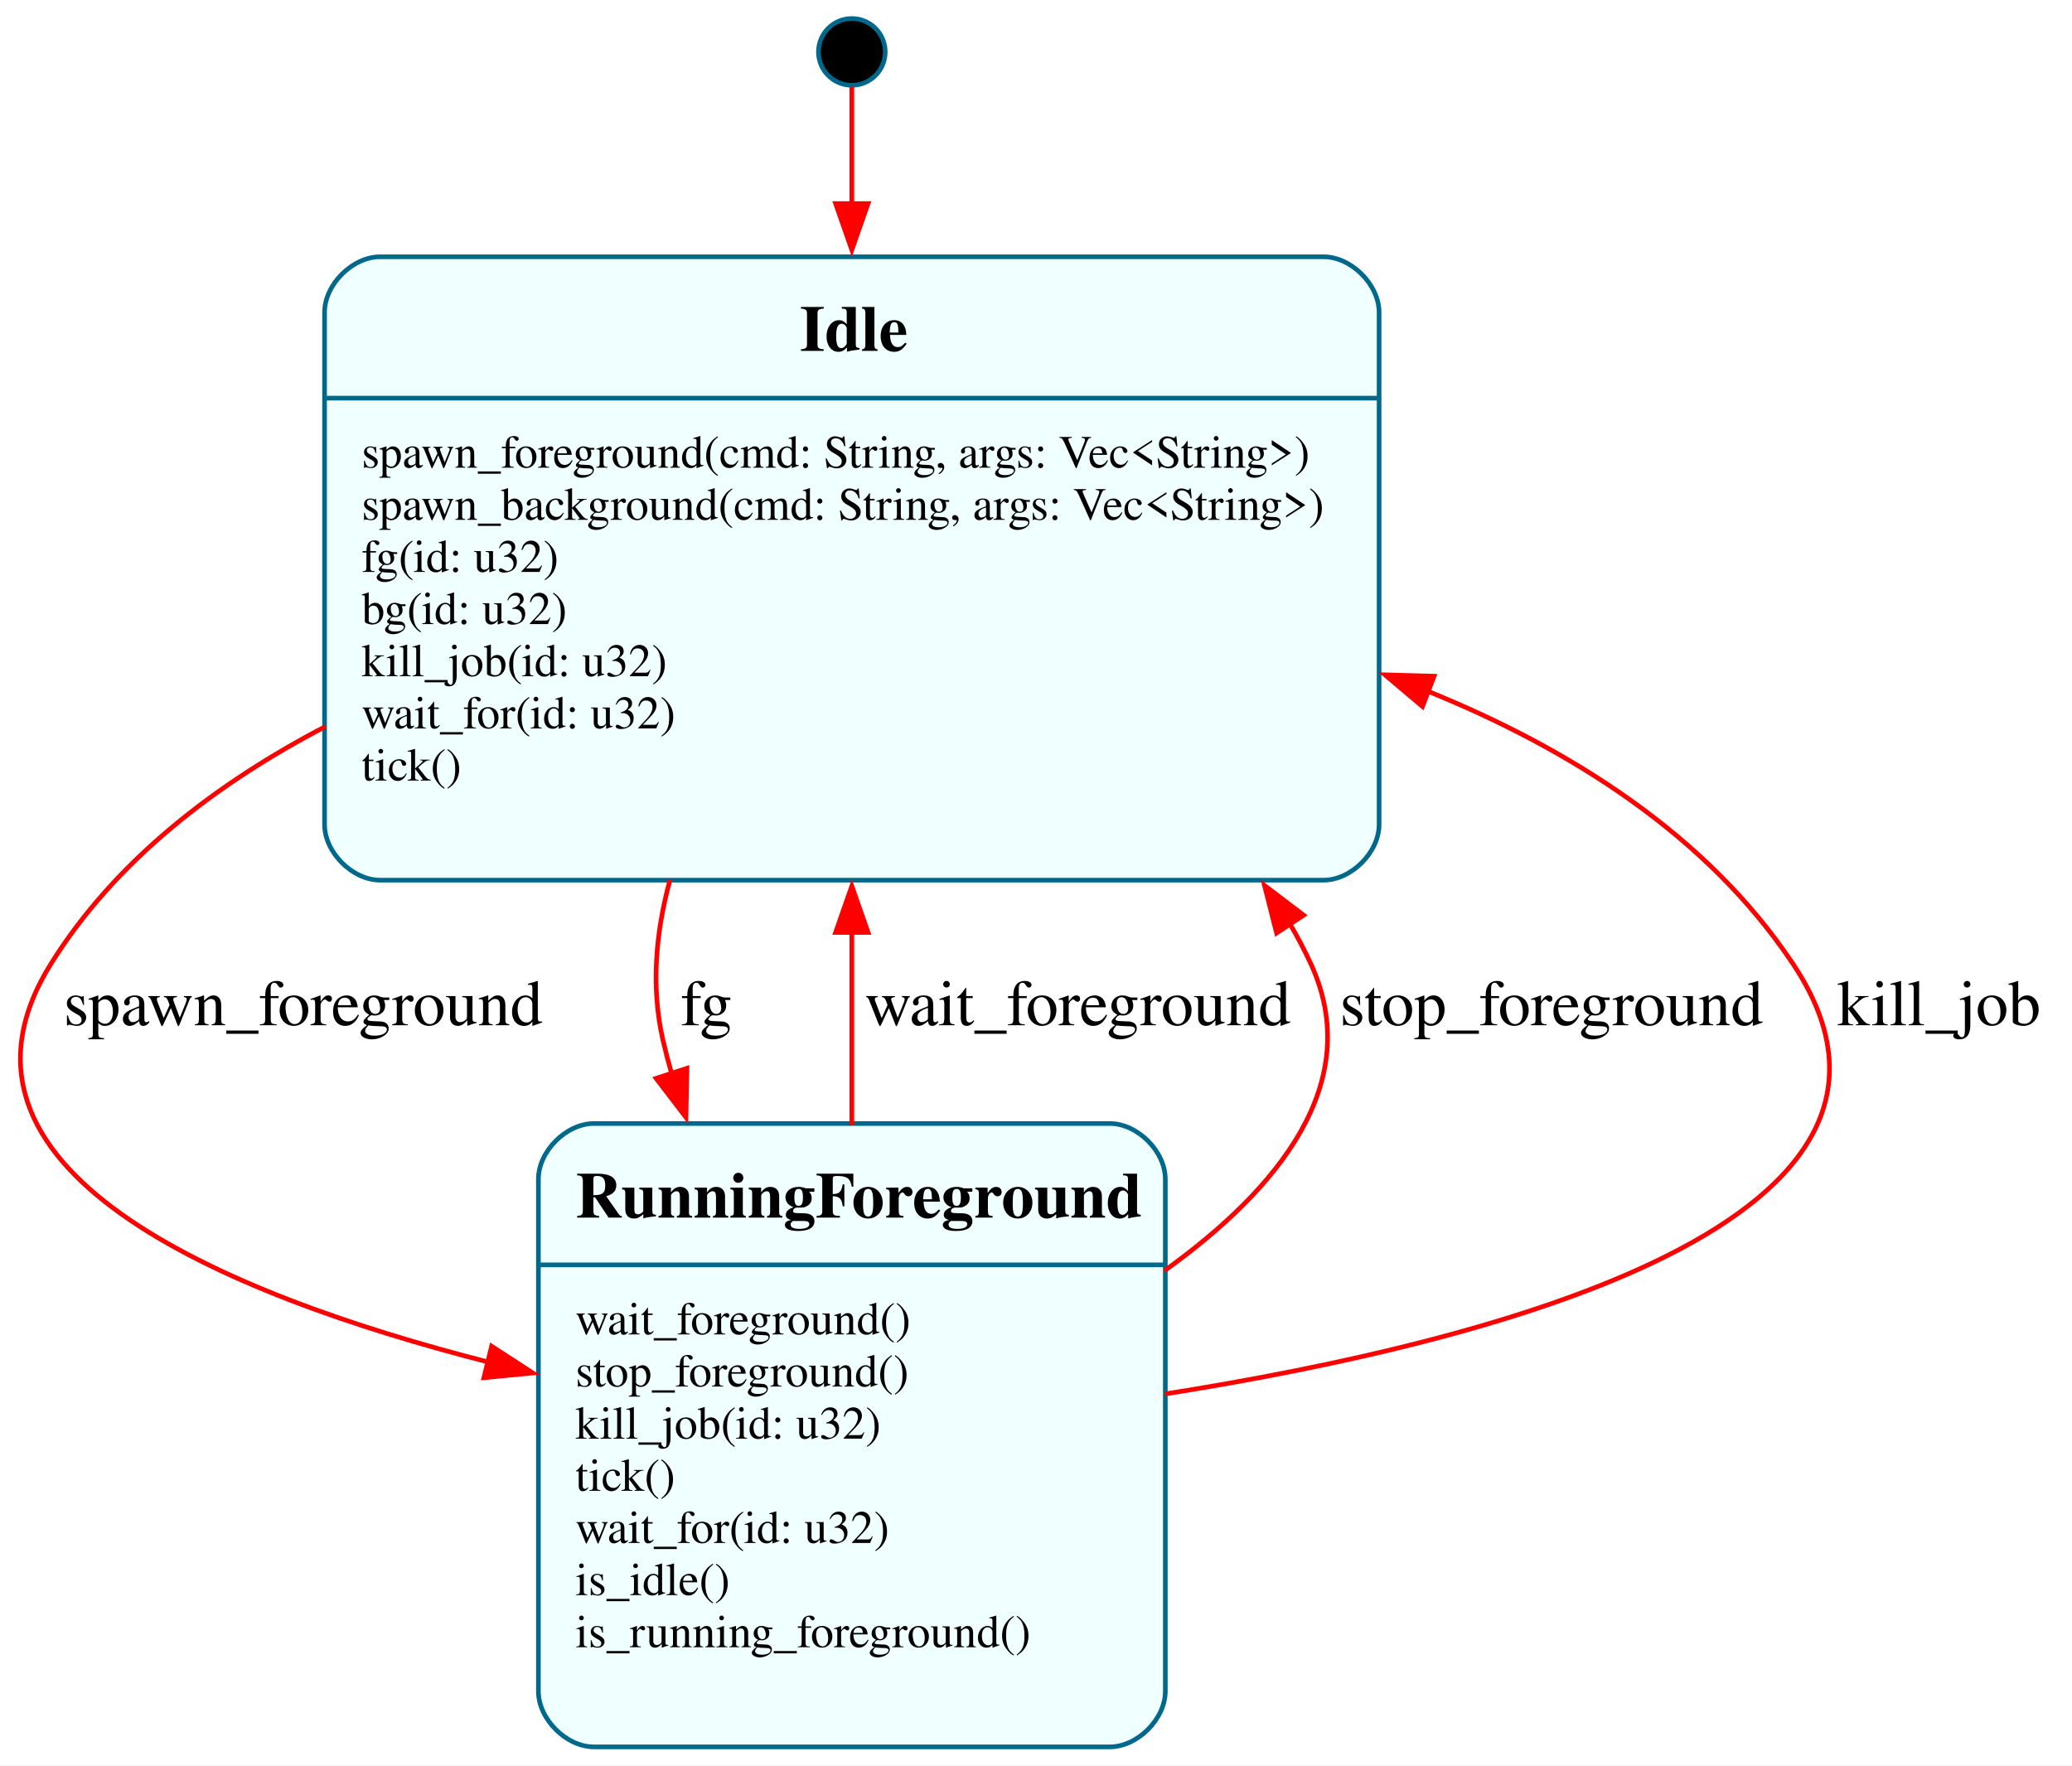
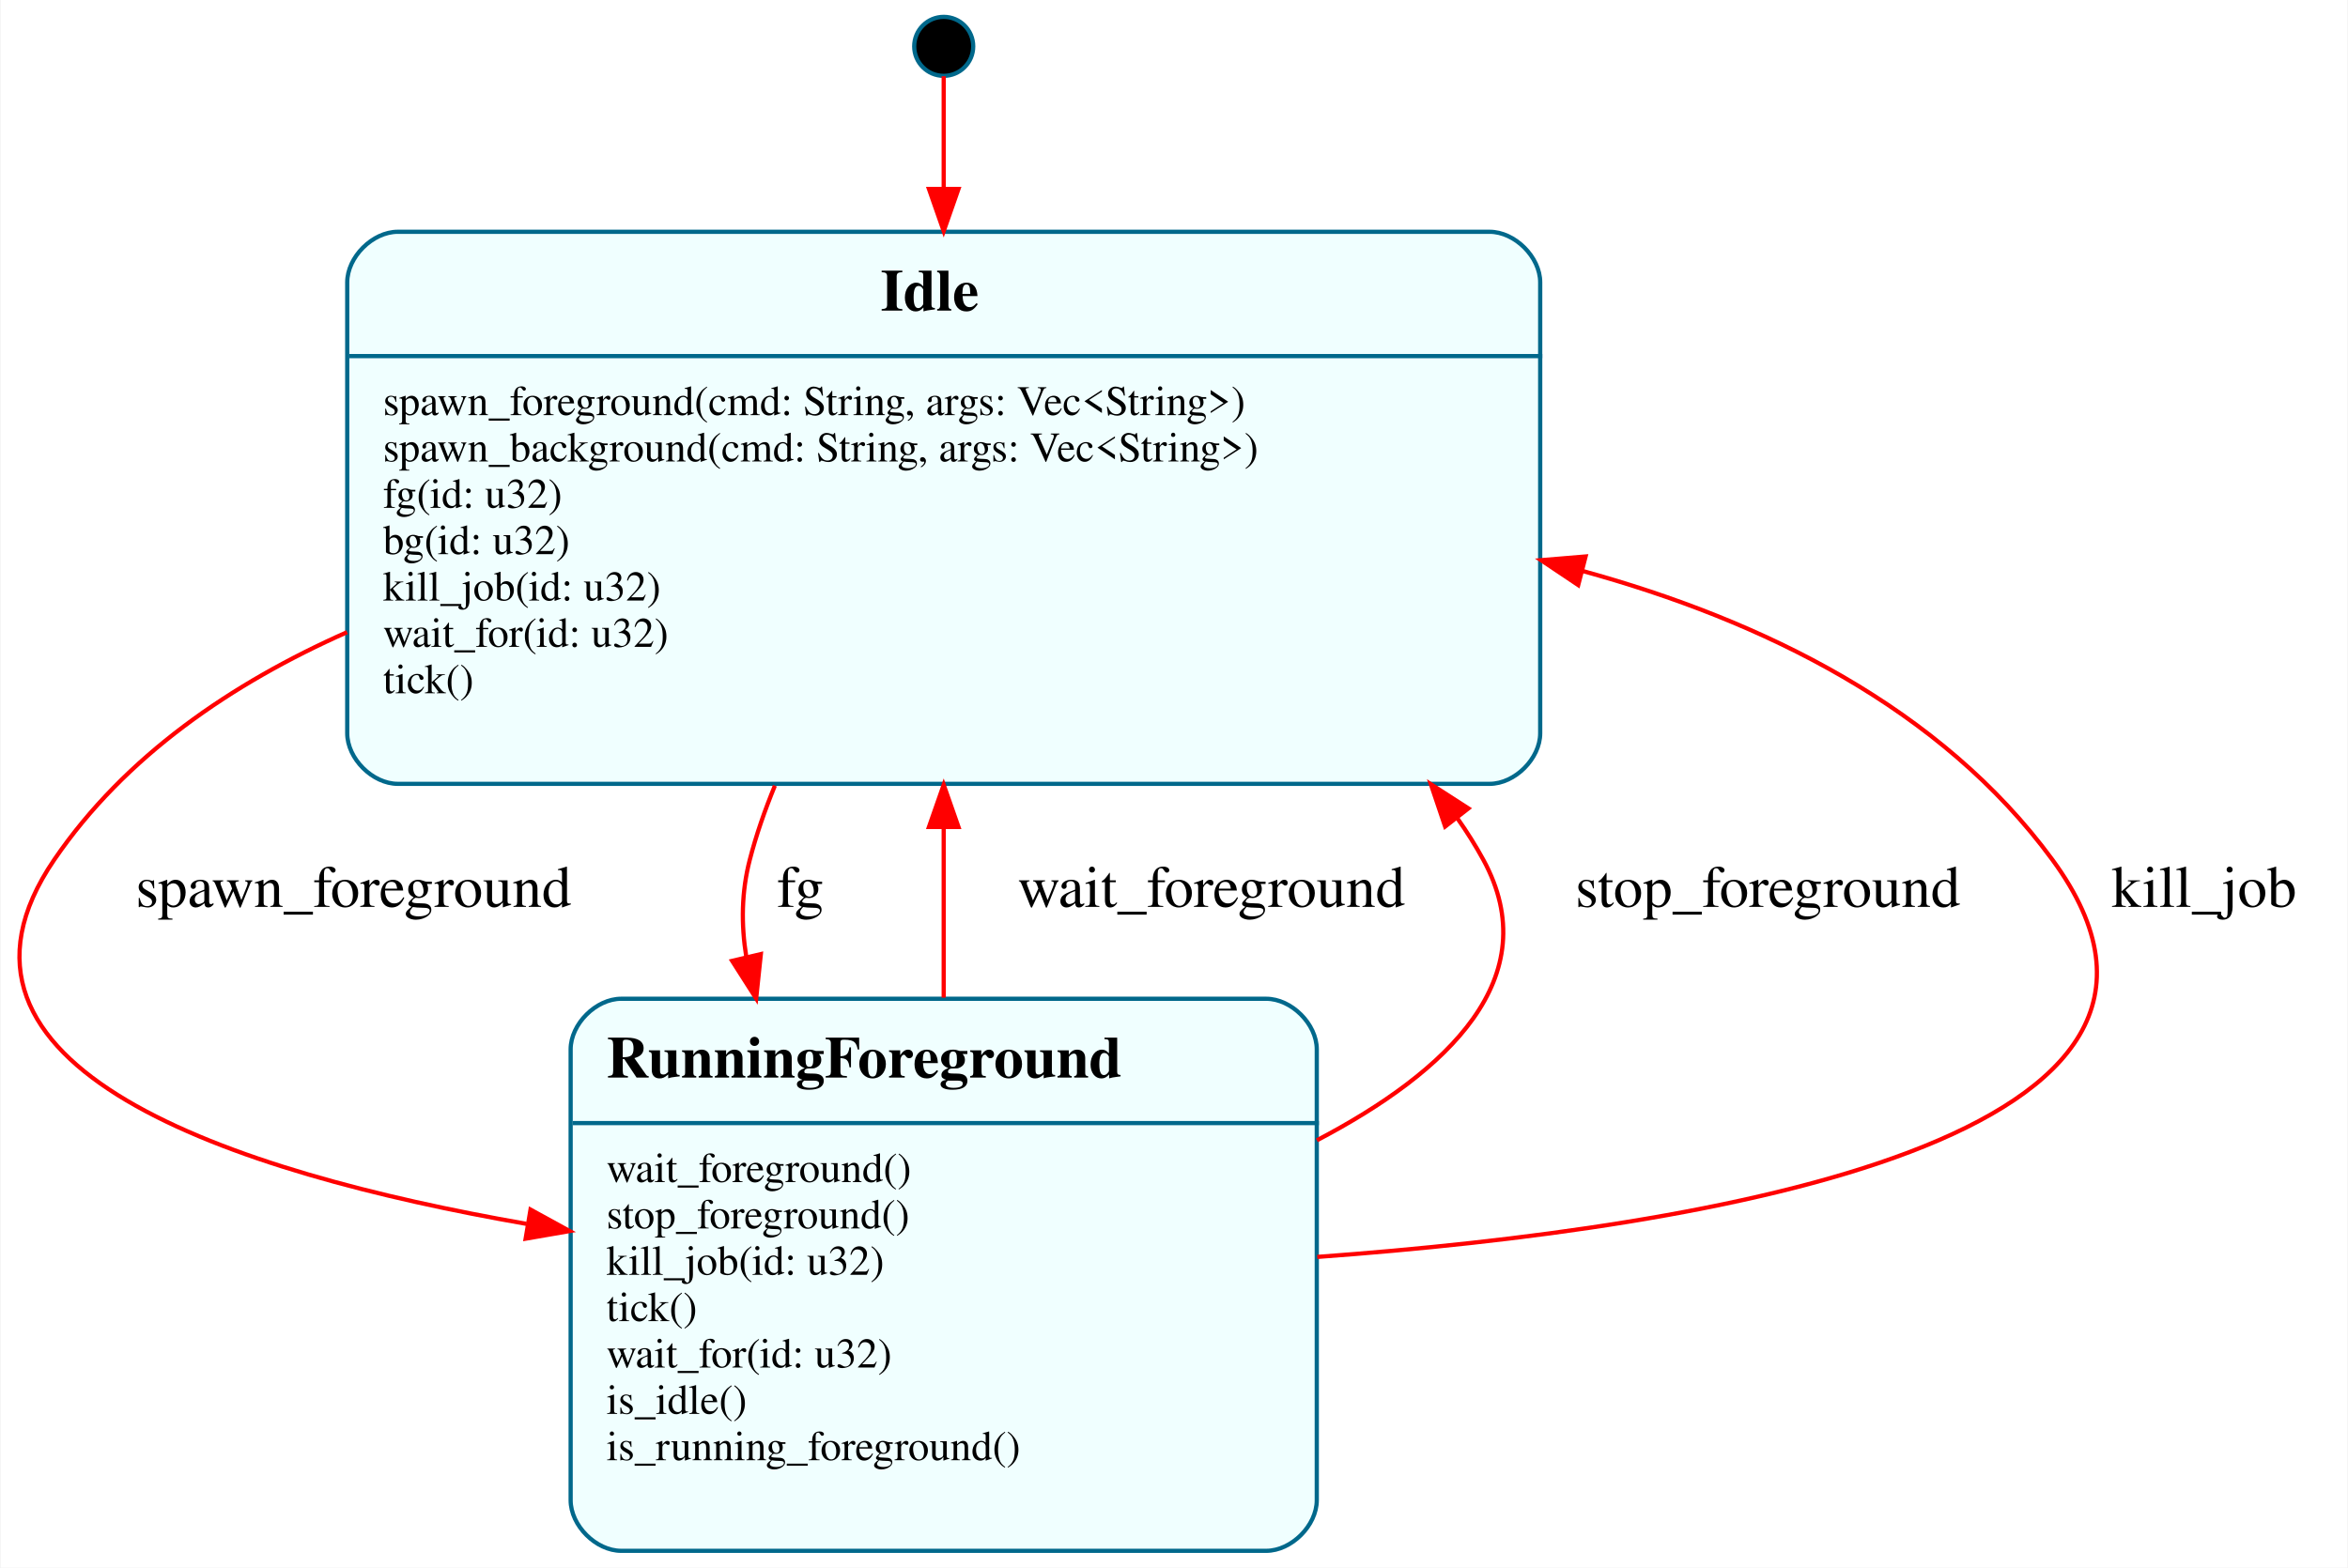
- <svg xmlns="http://www.w3.org/2000/svg" width="447pt" height="381pt" viewBox="0.00 0.00 447.00 381.00">
-   <g id="graph0" class="graph" transform="scale(1 1) rotate(0) translate(4 376.9)">
-     <polygon fill="white" stroke="none" points="-4,4 -4,-376.9 443.06,-376.9 443.06,4 -4,4" />
+ <svg xmlns="http://www.w3.org/2000/svg" width="557pt" height="372pt" viewBox="0.00 0.00 556.74 372.00">
+   <g id="graph0" class="graph" transform="scale(1 1) rotate(0) translate(4 368)">
+     <polygon fill="white" stroke="transparent" points="-4,4 -4,-368 552.74,-368 552.74,4 -4,4" />
    <g id="node1" class="node">
-       <ellipse fill="black" stroke="#00688b" cx="179.77" cy="-365.7" rx="7.2" ry="7.2" />
+       <ellipse fill="black" stroke="#00688b" cx="219.74" cy="-357" rx="7" ry="7" />
    </g>
    <g id="node2" class="node">
-       <path fill="azure" stroke="none" d="M281.52,-321.5C281.52,-321.5 78.02,-321.5 78.02,-321.5 72.02,-321.5 66.02,-315.5 66.02,-309.5 66.02,-309.5 66.02,-199 66.02,-199 66.02,-193 72.02,-187 78.02,-187 78.02,-187 281.52,-187 281.52,-187 287.52,-187 293.52,-193 293.52,-199 293.52,-199 293.52,-309.5 293.52,-309.5 293.52,-315.5 287.52,-321.5 281.52,-321.5" />
-       <text xml:space="preserve" text-anchor="start" x="168.52" y="-301.2" font-family="Times,serif" font-weight="bold" font-size="14.00">Idle</text>
-       <text xml:space="preserve" text-anchor="start" x="74.02" y="-276" font-family="Times,serif" font-size="10.00">spawn_foreground(cmd: String, args: Vec&lt;String&gt;)</text>
-       <text xml:space="preserve" text-anchor="start" x="74.02" y="-264.75" font-family="Times,serif" font-size="10.00">spawn_background(cmd: String, args: Vec&lt;String&gt;)</text>
-       <text xml:space="preserve" text-anchor="start" x="74.02" y="-253.5" font-family="Times,serif" font-size="10.00">fg(id: u32)</text>
-       <text xml:space="preserve" text-anchor="start" x="74.02" y="-242.25" font-family="Times,serif" font-size="10.00">bg(id: u32)</text>
-       <text xml:space="preserve" text-anchor="start" x="74.02" y="-231" font-family="Times,serif" font-size="10.00">kill_job(id: u32)</text>
-       <text xml:space="preserve" text-anchor="start" x="74.02" y="-219.75" font-family="Times,serif" font-size="10.00">wait_for(id: u32)</text>
-       <text xml:space="preserve" text-anchor="start" x="74.02" y="-208.5" font-family="Times,serif" font-size="10.00">tick()</text>
-       <text xml:space="preserve" text-anchor="start" x="166.27" y="-197.25" font-family="Times,serif" font-size="10.00">            </text>
-       <polygon fill="#00688b" stroke="#00688b" points="66.02,-291 66.02,-291 293.52,-291 293.52,-291 66.02,-291" />
-       <path fill="none" stroke="#00688b" d="M78.02,-187C78.02,-187 281.52,-187 281.52,-187 287.52,-187 293.52,-193 293.52,-199 293.52,-199 293.52,-309.5 293.52,-309.5 293.52,-315.5 287.52,-321.5 281.52,-321.5 281.52,-321.5 78.02,-321.5 78.02,-321.5 72.02,-321.5 66.02,-315.5 66.02,-309.5 66.02,-309.5 66.02,-199 66.02,-199 66.02,-193 72.02,-187 78.02,-187" />
+       <path fill="azure" stroke="transparent" d="M349.24,-313C349.24,-313 90.24,-313 90.24,-313 84.24,-313 78.24,-307 78.24,-301 78.24,-301 78.24,-194 78.24,-194 78.24,-188 84.24,-182 90.24,-182 90.24,-182 349.24,-182 349.24,-182 355.24,-182 361.24,-188 361.24,-194 361.24,-194 361.24,-301 361.24,-301 361.24,-307 355.24,-313 349.24,-313" />
+       <text text-anchor="start" x="204.74" y="-294.3" font-family="Times,serif" font-weight="bold" font-size="14.00">Idle</text>
+       <text text-anchor="start" x="86.74" y="-269.5" font-family="Times,serif" font-size="10.00">spawn_foreground(cmd: String, args: Vec&lt;String&gt;)</text>
+       <text text-anchor="start" x="86.74" y="-258.5" font-family="Times,serif" font-size="10.00">spawn_background(cmd: String, args: Vec&lt;String&gt;)</text>
+       <text text-anchor="start" x="86.74" y="-247.5" font-family="Times,serif" font-size="10.00">fg(id: u32)</text>
+       <text text-anchor="start" x="86.74" y="-236.5" font-family="Times,serif" font-size="10.00">bg(id: u32)</text>
+       <text text-anchor="start" x="86.74" y="-225.5" font-family="Times,serif" font-size="10.00">kill_job(id: u32)</text>
+       <text text-anchor="start" x="86.74" y="-214.5" font-family="Times,serif" font-size="10.00">wait_for(id: u32)</text>
+       <text text-anchor="start" x="86.74" y="-203.5" font-family="Times,serif" font-size="10.00">tick()</text>
+       <text text-anchor="start" x="201.74" y="-192.5" font-family="Times,serif" font-size="10.00">            </text>
+       <polygon fill="#00688b" stroke="#00688b" points="78.74,-283.5 78.74,-283.5 361.74,-283.5 361.74,-283.5 78.74,-283.5" />
+       <path fill="none" stroke="#00688b" d="M90.24,-182C90.24,-182 349.24,-182 349.24,-182 355.24,-182 361.24,-188 361.24,-194 361.24,-194 361.24,-301 361.24,-301 361.24,-307 355.24,-313 349.24,-313 349.24,-313 90.24,-313 90.24,-313 84.24,-313 78.24,-307 78.24,-301 78.24,-301 78.24,-194 78.24,-194 78.24,-188 84.24,-182 90.24,-182" />
    </g>
    <g id="edge1" class="edge">
-       <path fill="none" stroke="red" d="M179.77,-358.18C179.77,-352.41 179.77,-343.29 179.77,-332.8" />
-       <polygon fill="red" stroke="red" points="183.27,-332.98 179.77,-322.98 176.27,-332.98 183.27,-332.98" />
+       <path fill="none" stroke="red" d="M219.74,-349.91C219.74,-344 219.74,-334.32 219.74,-323.22" />
+       <polygon fill="red" stroke="red" points="223.24,-323.16 219.74,-313.16 216.24,-323.16 223.24,-323.16" />
    </g>
    <g id="node3" class="node">
-       <path fill="azure" stroke="none" d="M235.4,-134.5C235.4,-134.5 124.15,-134.5 124.15,-134.5 118.15,-134.5 112.15,-128.5 112.15,-122.5 112.15,-122.5 112.15,-12 112.15,-12 112.15,-6 118.15,0 124.15,0 124.15,0 235.4,0 235.4,0 241.4,0 247.4,-6 247.4,-12 247.4,-12 247.4,-122.5 247.4,-122.5 247.4,-128.5 241.4,-134.5 235.4,-134.5" />
-       <text xml:space="preserve" text-anchor="start" x="120.15" y="-114.2" font-family="Times,serif" font-weight="bold" font-size="14.00">RunningForeground</text>
-       <text xml:space="preserve" text-anchor="start" x="120.15" y="-89" font-family="Times,serif" font-size="10.00">wait_foreground()</text>
-       <text xml:space="preserve" text-anchor="start" x="120.15" y="-77.75" font-family="Times,serif" font-size="10.00">stop_foreground()</text>
-       <text xml:space="preserve" text-anchor="start" x="120.15" y="-66.5" font-family="Times,serif" font-size="10.00">kill_job(id: u32)</text>
-       <text xml:space="preserve" text-anchor="start" x="120.15" y="-55.25" font-family="Times,serif" font-size="10.00">tick()</text>
-       <text xml:space="preserve" text-anchor="start" x="120.15" y="-44" font-family="Times,serif" font-size="10.00">wait_for(id: u32)</text>
-       <text xml:space="preserve" text-anchor="start" x="120.15" y="-32.75" font-family="Times,serif" font-size="10.00">is_idle()</text>
-       <text xml:space="preserve" text-anchor="start" x="120.15" y="-21.5" font-family="Times,serif" font-size="10.00">is_running_foreground()</text>
-       <text xml:space="preserve" text-anchor="start" x="156.9" y="-10.25" font-family="Times,serif" font-size="10.00">            </text>
-       <polygon fill="#00688b" stroke="#00688b" points="112.15,-104 112.15,-104 247.4,-104 247.4,-104 112.15,-104" />
-       <path fill="none" stroke="#00688b" d="M124.15,0C124.15,0 235.4,0 235.4,0 241.4,0 247.4,-6 247.4,-12 247.4,-12 247.4,-122.5 247.4,-122.5 247.4,-128.5 241.4,-134.5 235.4,-134.5 235.4,-134.5 124.15,-134.5 124.15,-134.5 118.15,-134.5 112.15,-128.5 112.15,-122.5 112.15,-122.5 112.15,-12 112.15,-12 112.15,-6 118.15,0 124.15,0" />
+       <path fill="azure" stroke="transparent" d="M296.24,-131C296.24,-131 143.24,-131 143.24,-131 137.24,-131 131.24,-125 131.24,-119 131.24,-119 131.24,-12 131.24,-12 131.24,-6 137.24,0 143.24,0 143.24,0 296.24,0 296.24,0 302.24,0 308.24,-6 308.24,-12 308.24,-12 308.24,-119 308.24,-119 308.24,-125 302.24,-131 296.24,-131" />
+       <text text-anchor="start" x="139.74" y="-112.3" font-family="Times,serif" font-weight="bold" font-size="14.00">RunningForeground</text>
+       <text text-anchor="start" x="139.74" y="-87.5" font-family="Times,serif" font-size="10.00">wait_foreground()</text>
+       <text text-anchor="start" x="139.74" y="-76.5" font-family="Times,serif" font-size="10.00">stop_foreground()</text>
+       <text text-anchor="start" x="139.74" y="-65.5" font-family="Times,serif" font-size="10.00">kill_job(id: u32)</text>
+       <text text-anchor="start" x="139.74" y="-54.5" font-family="Times,serif" font-size="10.00">tick()</text>
+       <text text-anchor="start" x="139.74" y="-43.5" font-family="Times,serif" font-size="10.00">wait_for(id: u32)</text>
+       <text text-anchor="start" x="139.74" y="-32.5" font-family="Times,serif" font-size="10.00">is_idle()</text>
+       <text text-anchor="start" x="139.74" y="-21.5" font-family="Times,serif" font-size="10.00">is_running_foreground()</text>
+       <text text-anchor="start" x="184.24" y="-10.5" font-family="Times,serif" font-size="10.00">            </text>
+       <polygon fill="#00688b" stroke="#00688b" points="131.74,-101.5 131.74,-101.5 308.74,-101.5 308.74,-101.5 131.74,-101.5" />
+       <path fill="none" stroke="#00688b" d="M143.24,0C143.24,0 296.24,0 296.24,0 302.24,0 308.24,-6 308.24,-12 308.24,-12 308.24,-119 308.24,-119 308.24,-125 302.24,-131 296.24,-131 296.24,-131 143.24,-131 143.24,-131 137.24,-131 131.24,-125 131.24,-119 131.24,-119 131.24,-12 131.24,-12 131.24,-6 137.24,0 143.24,0" />
    </g>
    <g id="edge2" class="edge">
-       <path fill="none" stroke="red" d="M66.26,-220.18C42.79,-207.94 20.99,-191.35 7.02,-169 -20.59,-124.81 43.54,-97.81 101.34,-83.03" />
-       <polygon fill="red" stroke="red" points="102.06,-86.45 110.94,-80.68 100.4,-79.65 102.06,-86.45" />
-       <text xml:space="preserve" text-anchor="middle" x="61.4" y="-155.7" font-family="Times,serif" font-size="14.00"> spawn_foreground </text>
+       <path fill="none" stroke="red" d="M78.21,-217.99C50.87,-205.87 25.54,-188.61 8.74,-164 -24.93,-114.68 50.82,-89.8 120.74,-77.59" />
+       <polygon fill="red" stroke="red" points="121.72,-80.97 131,-75.88 120.56,-74.07 121.72,-80.97" />
+       <text text-anchor="middle" x="79.74" y="-152.8" font-family="Times,serif" font-size="14.00"> spawn_foreground </text>
    </g>
    <g id="edge3" class="edge">
-       <path fill="none" stroke="red" d="M140.53,-187.01C137.45,-175.69 136.41,-163.9 139.02,-152.5 139.58,-150.06 140.22,-147.6 140.93,-145.14" />
-       <polygon fill="red" stroke="red" points="144.2,-146.42 143.98,-135.83 137.54,-144.24 144.2,-146.42" />
-       <text xml:space="preserve" text-anchor="middle" x="148.4" y="-155.7" font-family="Times,serif" font-size="14.00"> fg </text>
+       <path fill="none" stroke="red" d="M179.69,-181.56C177.31,-175.77 175.26,-169.87 173.74,-164 171.76,-156.38 171.67,-148.63 172.9,-141" />
+       <polygon fill="red" stroke="red" points="176.36,-141.6 175.25,-131.06 169.55,-139.99 176.36,-141.6" />
+       <text text-anchor="middle" x="185.74" y="-152.8" font-family="Times,serif" font-size="14.00"> fg </text>
    </g>
    <g id="edge4" class="edge">
-       <path fill="none" stroke="red" d="M179.77,-134.23C179.77,-147.69 179.77,-161.96 179.77,-175.78" />
-       <polygon fill="red" stroke="red" points="176.27,-175.73 179.77,-185.73 183.27,-175.73 176.27,-175.73" />
-       <text xml:space="preserve" text-anchor="middle" x="228.52" y="-155.7" font-family="Times,serif" font-size="14.00"> wait_foreground </text>
+       <path fill="none" stroke="red" d="M219.74,-131.26C219.74,-144.35 219.74,-158.22 219.74,-171.63" />
+       <polygon fill="red" stroke="red" points="216.24,-171.77 219.74,-181.77 223.24,-171.77 216.24,-171.77" />
+       <text text-anchor="middle" x="283.24" y="-152.8" font-family="Times,serif" font-size="14.00"> wait_foreground </text>
    </g>
    <g id="edge5" class="edge">
-       <path fill="none" stroke="red" d="M247.24,-102.75C271.66,-120.27 290.65,-143.29 278.77,-169 277.4,-171.98 275.86,-174.89 274.18,-177.73" />
-       <polygon fill="red" stroke="red" points="271.4,-175.59 268.8,-185.86 277.24,-179.45 271.4,-175.59" />
-       <text xml:space="preserve" text-anchor="middle" x="330.7" y="-155.7" font-family="Times,serif" font-size="14.00"> stop_foreground </text>
+       <path fill="none" stroke="red" d="M308.26,-97.41C339.26,-113.65 362.98,-136.04 347.74,-164 345.89,-167.39 343.83,-170.66 341.6,-173.82" />
+       <polygon fill="red" stroke="red" points="338.69,-171.87 335.3,-181.91 344.21,-176.17 338.69,-171.87" />
+       <text text-anchor="middle" x="415.24" y="-152.8" font-family="Times,serif" font-size="14.00"> stop_foreground </text>
    </g>
    <g id="edge6" class="edge">
-       <path fill="none" stroke="red" d="M247.29,-76.14C319.7,-87.58 419.64,-113.78 382.77,-169 364.26,-196.73 334.74,-215.34 303.88,-227.83" />
-       <polygon fill="red" stroke="red" points="302.88,-224.47 294.79,-231.3 305.38,-231.01 302.88,-224.47" />
-       <text xml:space="preserve" text-anchor="middle" x="414.31" y="-155.7" font-family="Times,serif" font-size="14.00"> kill_job </text>
+       <path fill="none" stroke="red" d="M308.35,-69.74C402.38,-76.61 531.23,-97.96 482.74,-164 456.27,-200.04 414.09,-220.76 371.19,-232.54" />
+       <polygon fill="red" stroke="red" points="370.26,-229.17 361.45,-235.07 372.01,-235.95 370.26,-229.17" />
+       <text text-anchor="middle" x="518.74" y="-152.8" font-family="Times,serif" font-size="14.00"> kill_job </text>
    </g>
  </g>
</svg>
